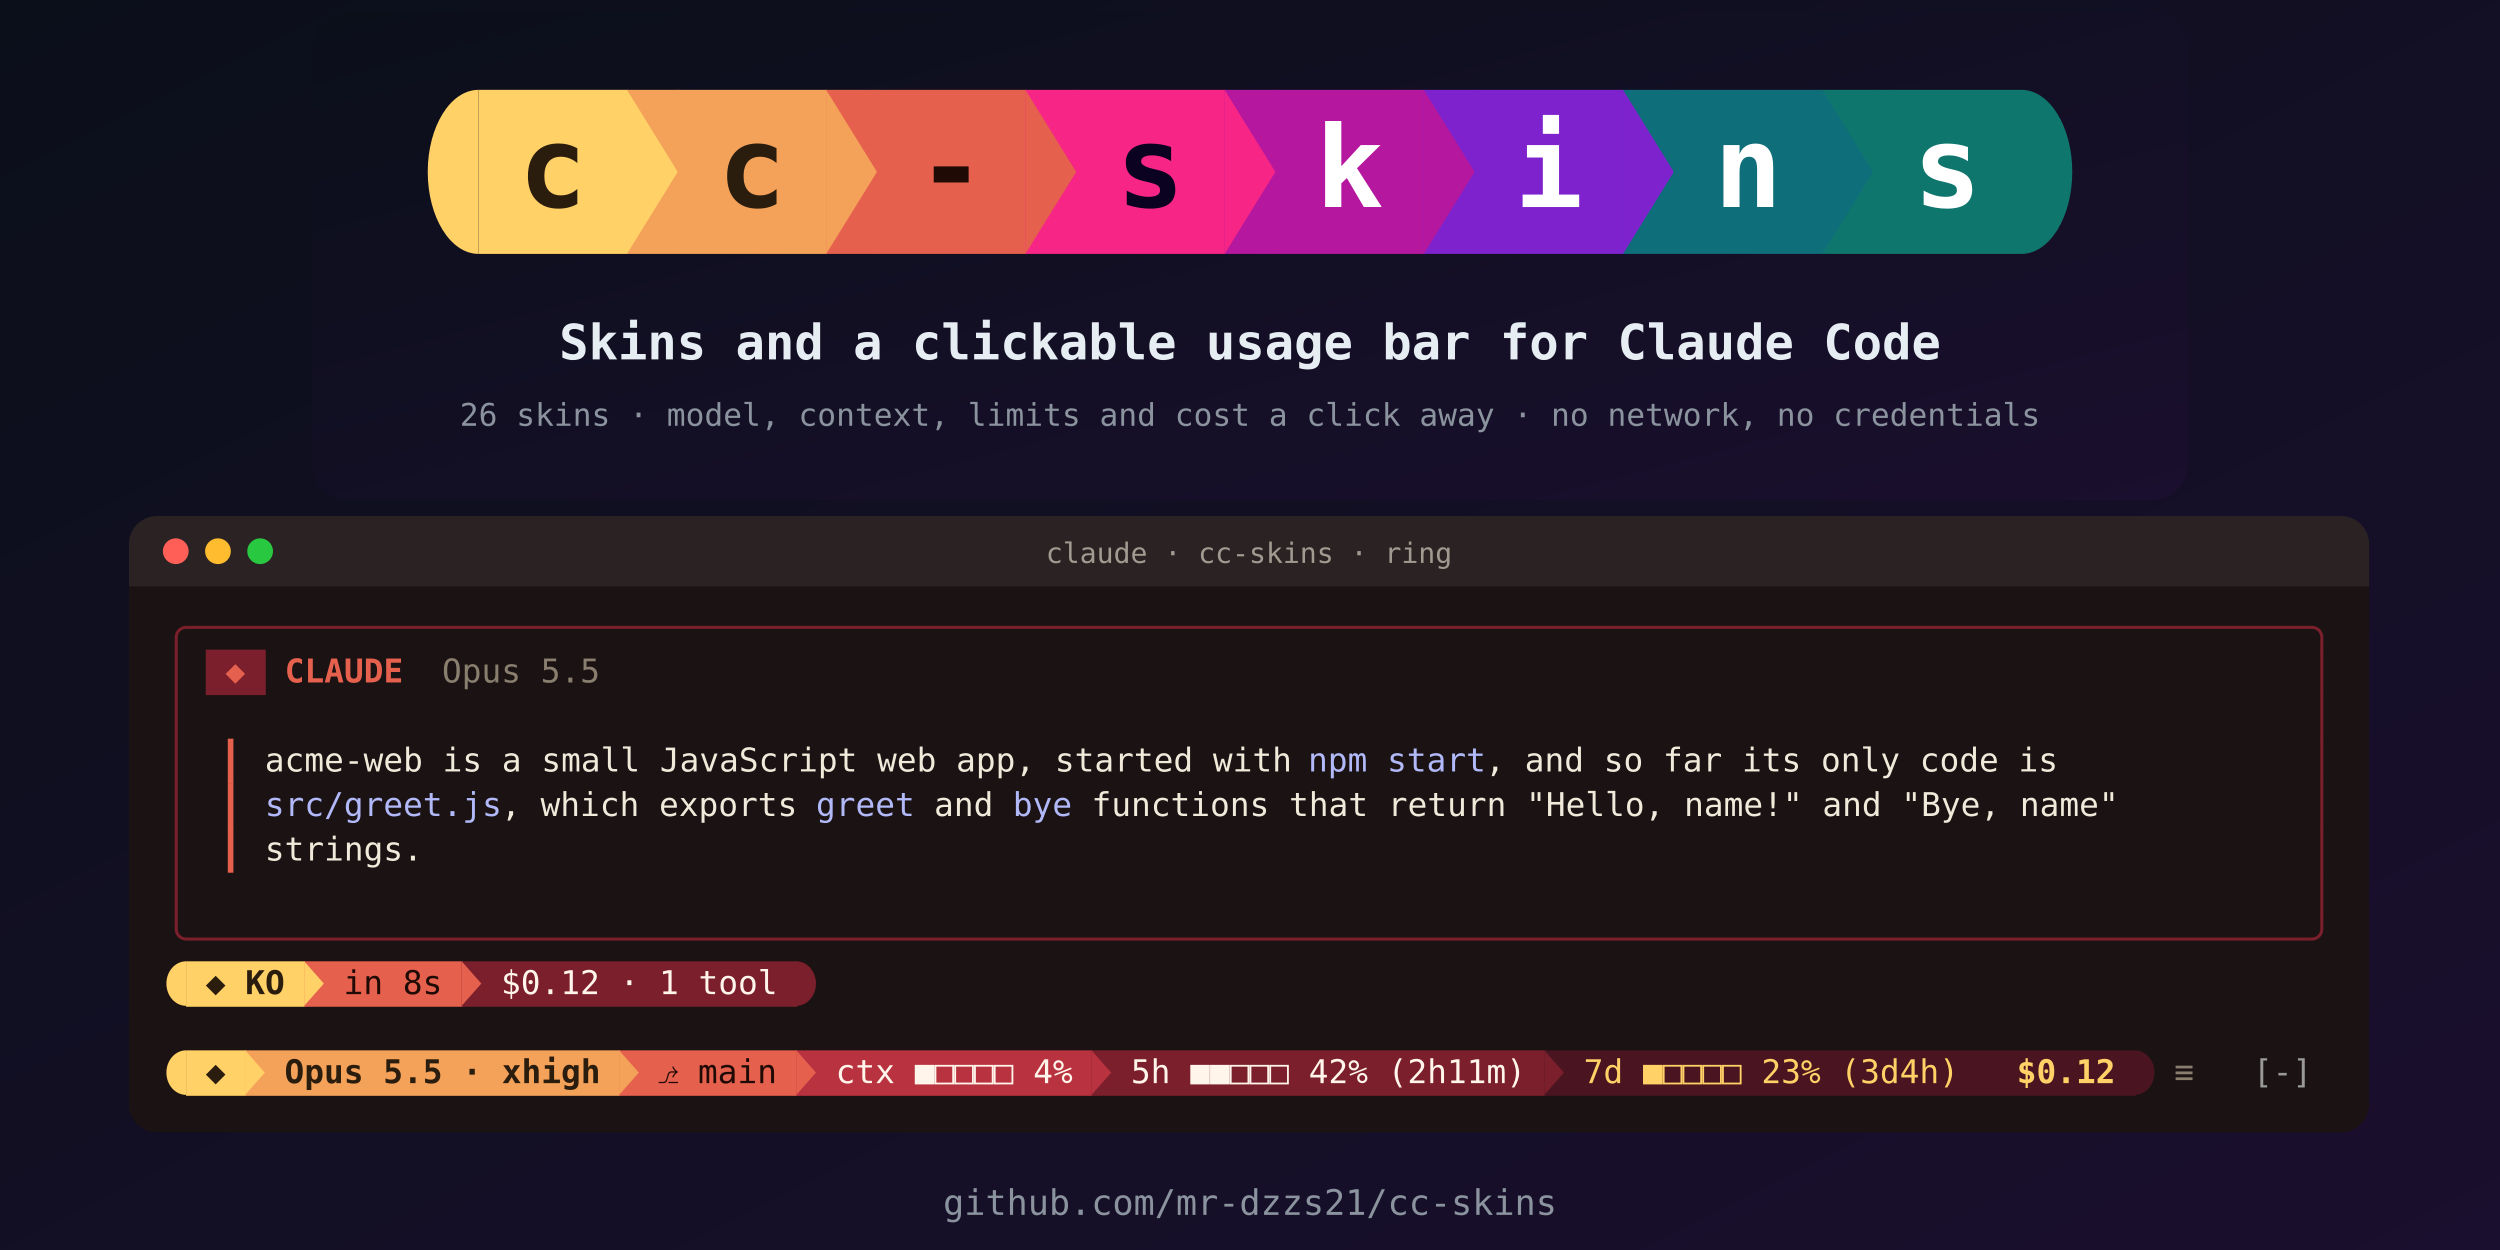
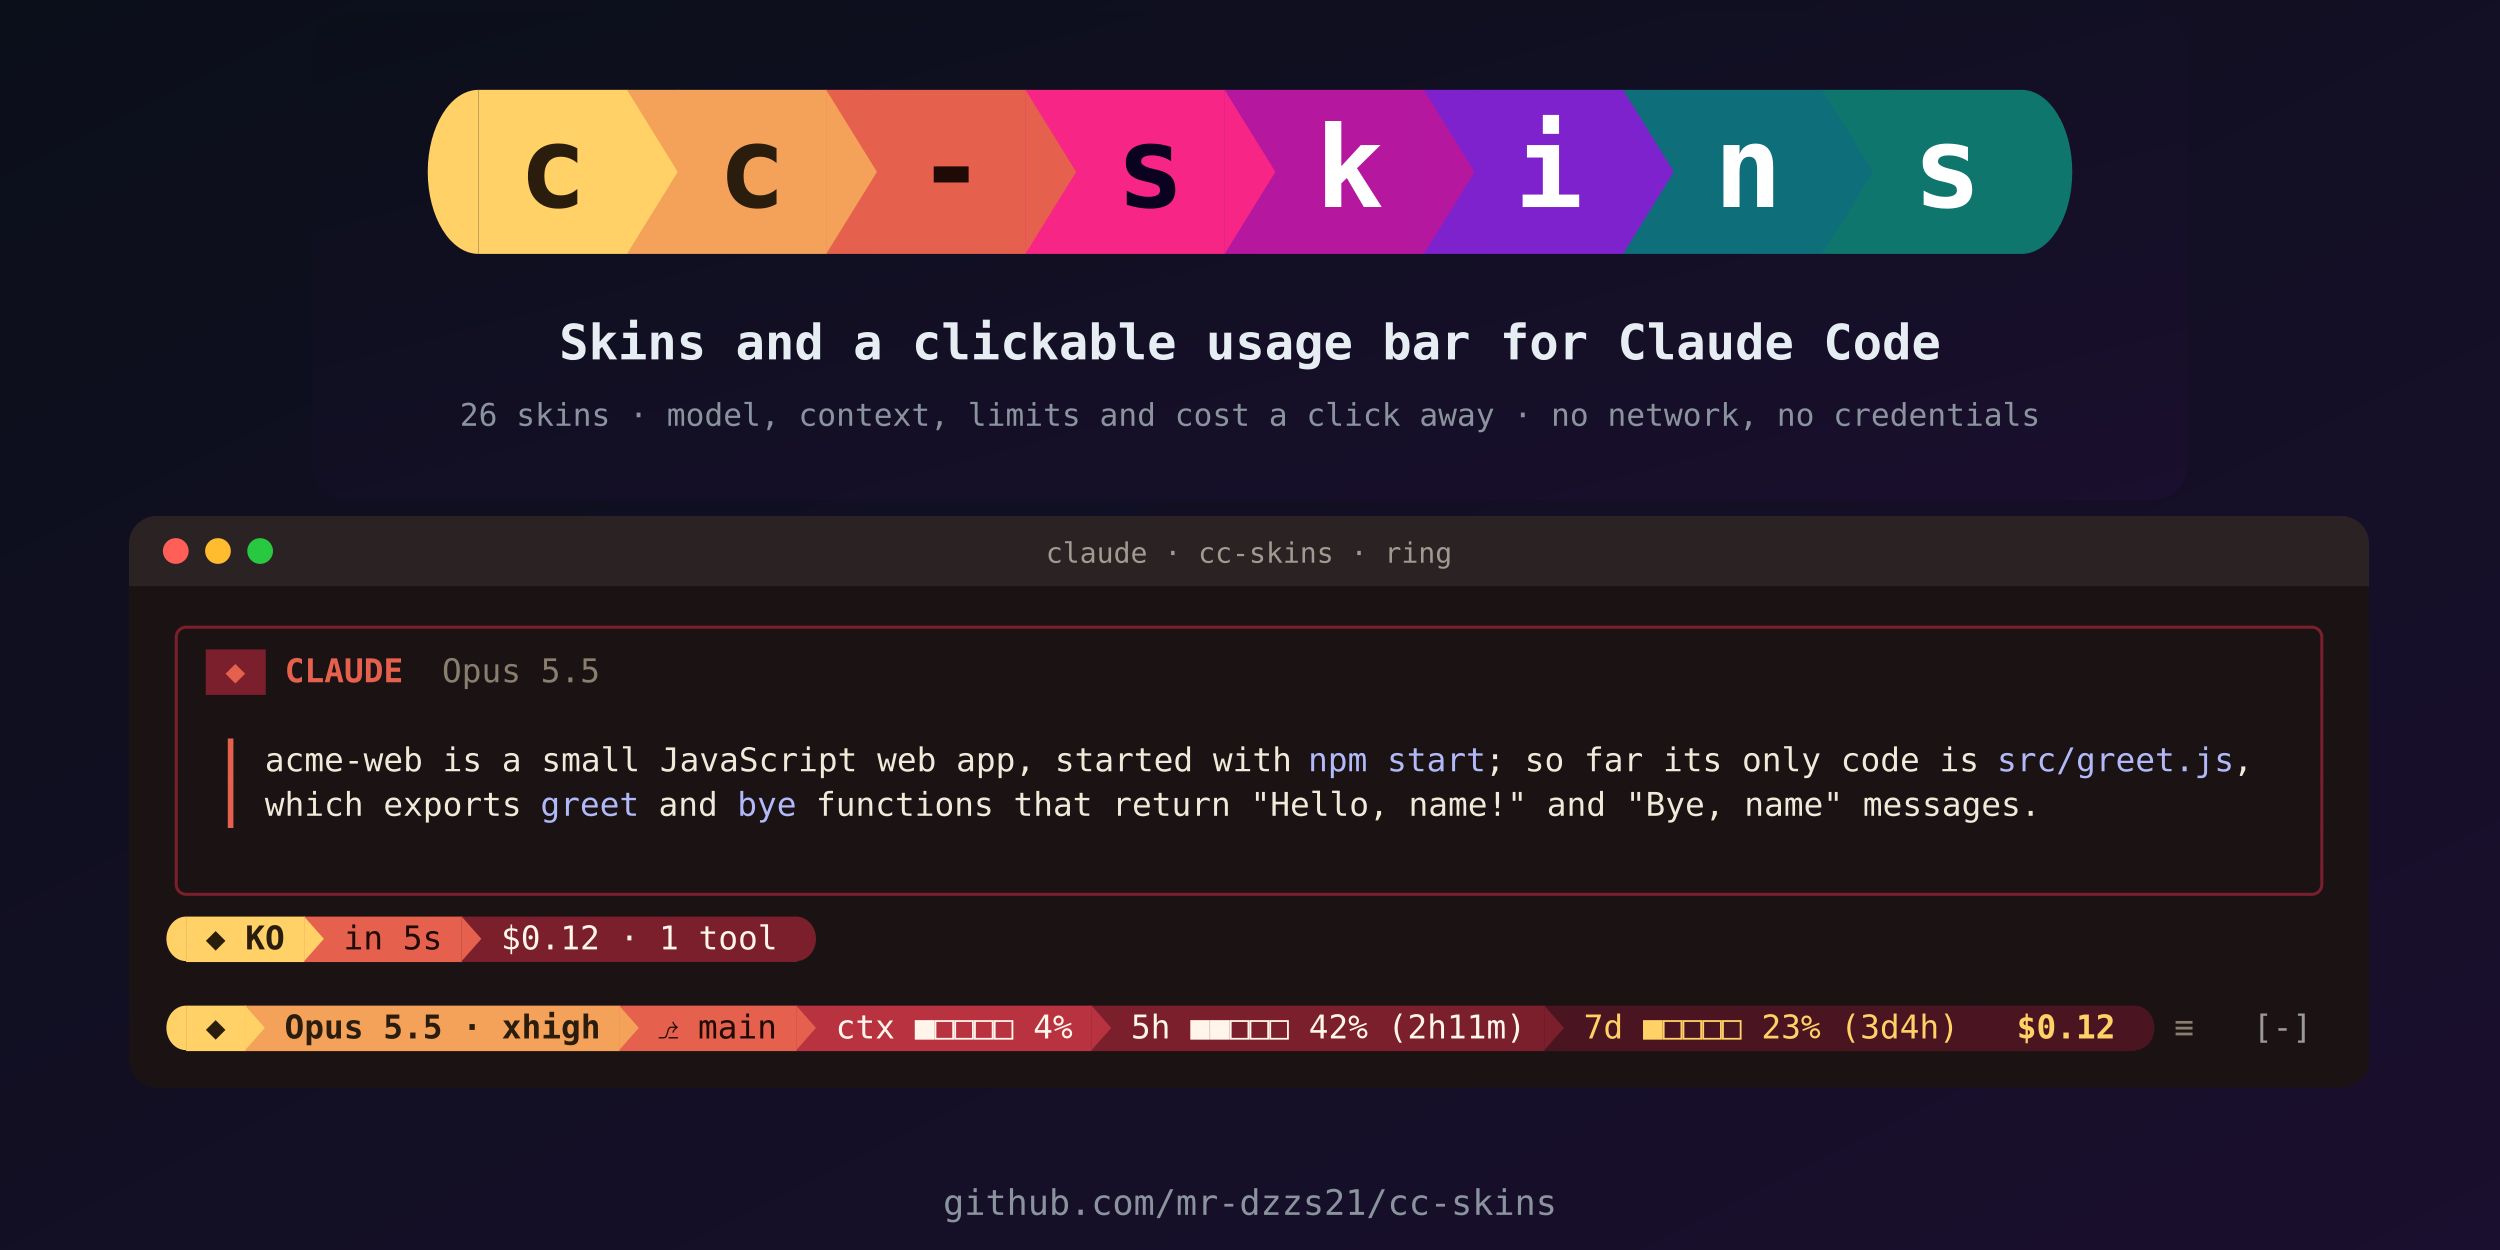
<svg xmlns="http://www.w3.org/2000/svg" width="1280" height="640" viewBox="0 0 1280 640" font-family="'JetBrains Mono','SF Mono',Menlo,Consolas,monospace">
  <defs>
    <linearGradient id="bg" x1="0" y1="0" x2="1" y2="1">
      <stop offset="0" stop-color="#0b0f1a" />
      <stop offset="1" stop-color="#1a0f2e" />
    </linearGradient>
  </defs>
  <rect width="1280" height="640" fill="url(#bg)" />
  <svg x="160" y="6" width="960" height="250" viewBox="0 0 960 250">
    <defs>
      <linearGradient id="night" x1="0" y1="0" x2="1" y2="1">
        <stop offset="0" stop-color="#0b0f1a" />
        <stop offset="1" stop-color="#1a0f2e" />
      </linearGradient>
    </defs>
    <rect width="960" height="250" rx="18" fill="url(#night)" />
    <path d="M85 40A26 42 0 0 0 85 124Z" fill="#ffd166" />
    <rect x="85" y="40" width="76.5" height="84" fill="#ffd166" />
    <text x="123" y="100" fill="#2b1d0e" font-size="58" font-weight="800" text-anchor="middle">c</text>
    <rect x="161" y="40" width="26.5" height="84" fill="#f4a259" />
    <path d="M161 40L187 82L161 124Z" fill="#ffd166" />
    <rect x="187" y="40" width="76.5" height="84" fill="#f4a259" />
    <text x="225" y="100" fill="#2b1d0e" font-size="58" font-weight="800" text-anchor="middle">c</text>
    <rect x="263" y="40" width="26.5" height="84" fill="#e5604d" />
    <path d="M263 40L289 82L263 124Z" fill="#f4a259" />
    <rect x="289" y="40" width="76.5" height="84" fill="#e5604d" />
    <text x="327" y="100" fill="#1f0a05" font-size="58" font-weight="800" text-anchor="middle">-</text>
    <rect x="365" y="40" width="26.5" height="84" fill="#f72585" />
    <path d="M365 40L391 82L365 124Z" fill="#e5604d" />
    <rect x="391" y="40" width="76.5" height="84" fill="#f72585" />
    <text x="429" y="100" fill="#0b0221" font-size="58" font-weight="800" text-anchor="middle">s</text>
    <rect x="467" y="40" width="26.5" height="84" fill="#b5179e" />
    <path d="M467 40L493 82L467 124Z" fill="#f72585" />
    <rect x="493" y="40" width="76.5" height="84" fill="#b5179e" />
    <text x="531" y="100" fill="#ffffff" font-size="58" font-weight="800" text-anchor="middle">k</text>
    <rect x="569" y="40" width="26.5" height="84" fill="#7e22ce" />
    <path d="M569 40L595 82L569 124Z" fill="#b5179e" />
    <rect x="595" y="40" width="76.5" height="84" fill="#7e22ce" />
    <text x="633" y="100" fill="#ffffff" font-size="58" font-weight="800" text-anchor="middle">i</text>
    <rect x="671" y="40" width="26.5" height="84" fill="#0e6e7a" />
    <path d="M671 40L697 82L671 124Z" fill="#7e22ce" />
    <rect x="697" y="40" width="76.5" height="84" fill="#0e6e7a" />
    <text x="735" y="100" fill="#ffffff" font-size="58" font-weight="800" text-anchor="middle">n</text>
    <rect x="773" y="40" width="26.5" height="84" fill="#0f766e" />
    <path d="M773 40L799 82L773 124Z" fill="#0e6e7a" />
    <rect x="799" y="40" width="76.5" height="84" fill="#0f766e" />
    <text x="837" y="100" fill="#ffffff" font-size="58" font-weight="800" text-anchor="middle">s</text>
    <path d="M875 40A26 42 0 0 1 875 124Z" fill="#0f766e" />
    <text x="480" y="178" fill="#e6edf3" font-size="25" font-weight="700" text-anchor="middle">Skins and a clickable usage bar for Claude Code</text>
    <text x="480" y="212" fill="#8b949e" font-size="16" text-anchor="middle">26 skins · model, context, limits and cost a click away · no network, no credentials</text>
  </svg>
-   <svg x="66" y="264" width="1147" height="316" viewBox="0 0 956 263" font-family="'JetBrains Mono','SF Mono',Menlo,Consolas,monospace" font-size="14">
-     <rect width="956" height="263" rx="12" fill="#1a1213" />
+   <svg x="66" y="264" width="1147" height="293" viewBox="0 0 956 244" font-family="'JetBrains Mono','SF Mono',Menlo,Consolas,monospace" font-size="14">
+     <rect width="956" height="244" rx="12" fill="#1a1213" />
    <path d="M0 12a12 12 0 0 1 12-12h932a12 12 0 0 1 12 12v18H0Z" fill="#f1e9da" opacity=".08" />
    <circle cx="20" cy="15" r="5.5" fill="#ff5f57" />
    <circle cx="38" cy="15" r="5.5" fill="#febc2e" />
    <circle cx="56" cy="15" r="5.5" fill="#28c840" />
    <text x="478" y="20" fill="#f1e9da" opacity=".6" text-anchor="middle" font-size="12">claude · cc-skins · ring</text>
    <path d="M24.4 47.5h907.4" stroke="#7a1f2b" stroke-width="1.3" />
    <path d="M20.2 57.2V51.7a4.2 4.2 0 0 1 4.2 -4.2H24.6" stroke="#7a1f2b" stroke-width="1.3" fill="none" />
    <path d="M931.4 47.5H931.6a4.2 4.2 0 0 1 4.2 4.2V57.2" stroke="#7a1f2b" stroke-width="1.3" fill="none" />
    <rect x="32.8" y="57.0" width="25.6" height="19.4" fill="#7a1f2b" />
    <path d="M20.2 57.0v19.2" stroke="#7a1f2b" stroke-width="1.3" fill="none" />
    <path d="M935.8 57.0v19.2" stroke="#7a1f2b" stroke-width="1.3" fill="none" />
    <text x="41.2" y="71.0" fill="#e5604d" font-weight="700" textLength="75.6" lengthAdjust="spacingAndGlyphs" xml:space="preserve">◆  CLAUDE</text>
    <text x="133.6" y="71.0" fill="#8a7f6e" textLength="67.2" lengthAdjust="spacingAndGlyphs" xml:space="preserve">Opus 5.5</text>
    <path d="M20.2 76.0v19.2" stroke="#7a1f2b" stroke-width="1.3" fill="none" />
    <path d="M935.8 76.0v19.2" stroke="#7a1f2b" stroke-width="1.3" fill="none" />
    <path d="M20.2 95.0v19.2" stroke="#7a1f2b" stroke-width="1.3" fill="none" />
    <rect x="42.2" y="95.0" width="2.4" height="19.2" fill="#e5604d" />
    <path d="M935.8 95.0v19.2" stroke="#7a1f2b" stroke-width="1.3" fill="none" />
    <text x="58.0" y="109.0" fill="#f1e9da" textLength="436.8" lengthAdjust="spacingAndGlyphs" xml:space="preserve">acme-web is a small JavaScript web app, started with</text>
    <text x="503.2" y="109.0" fill="#b1b9f9" textLength="75.6" lengthAdjust="spacingAndGlyphs" xml:space="preserve">npm start</text>
-     <text x="578.8" y="109.0" fill="#f1e9da" textLength="243.6" lengthAdjust="spacingAndGlyphs" xml:space="preserve">, and so far its only code is</text>
+     <text x="578.8" y="109.0" fill="#f1e9da" textLength="210.0" lengthAdjust="spacingAndGlyphs" xml:space="preserve">; so far its only code is</text>
+     <text x="797.2" y="109.0" fill="#b1b9f9" textLength="100.8" lengthAdjust="spacingAndGlyphs" xml:space="preserve">src/greet.js</text>
+     <text x="898.0" y="109.0" fill="#f1e9da" textLength="8.4" lengthAdjust="spacingAndGlyphs" xml:space="preserve">,</text>
    <path d="M20.2 114.0v19.2" stroke="#7a1f2b" stroke-width="1.3" fill="none" />
    <rect x="42.2" y="114.0" width="2.4" height="19.2" fill="#e5604d" />
    <path d="M935.8 114.0v19.2" stroke="#7a1f2b" stroke-width="1.3" fill="none" />
-     <text x="58.0" y="128.0" fill="#b1b9f9" textLength="100.8" lengthAdjust="spacingAndGlyphs" xml:space="preserve">src/greet.js</text>
-     <text x="158.8" y="128.0" fill="#f1e9da" textLength="126.0" lengthAdjust="spacingAndGlyphs" xml:space="preserve">, which exports</text>
-     <text x="293.2" y="128.0" fill="#b1b9f9" textLength="42.0" lengthAdjust="spacingAndGlyphs" xml:space="preserve">greet</text>
-     <text x="343.6" y="128.0" fill="#f1e9da" textLength="25.2" lengthAdjust="spacingAndGlyphs" xml:space="preserve">and</text>
-     <text x="377.2" y="128.0" fill="#b1b9f9" textLength="25.2" lengthAdjust="spacingAndGlyphs" xml:space="preserve">bye</text>
-     <text x="410.8" y="128.0" fill="#f1e9da" textLength="436.8" lengthAdjust="spacingAndGlyphs" xml:space="preserve">functions that return "Hello, name!" and "Bye, name"</text>
+     <text x="58.0" y="128.0" fill="#f1e9da" textLength="109.2" lengthAdjust="spacingAndGlyphs" xml:space="preserve">which exports</text>
+     <text x="175.6" y="128.0" fill="#b1b9f9" textLength="42.0" lengthAdjust="spacingAndGlyphs" xml:space="preserve">greet</text>
+     <text x="226.0" y="128.0" fill="#f1e9da" textLength="25.2" lengthAdjust="spacingAndGlyphs" xml:space="preserve">and</text>
+     <text x="259.6" y="128.0" fill="#b1b9f9" textLength="25.2" lengthAdjust="spacingAndGlyphs" xml:space="preserve">bye</text>
+     <text x="293.2" y="128.0" fill="#f1e9da" textLength="520.8" lengthAdjust="spacingAndGlyphs" xml:space="preserve">functions that return "Hello, name!" and "Bye, name" messages.</text>
    <path d="M20.2 133.0v19.2" stroke="#7a1f2b" stroke-width="1.3" fill="none" />
-     <rect x="42.2" y="133.0" width="2.4" height="19.2" fill="#e5604d" />
    <path d="M935.8 133.0v19.2" stroke="#7a1f2b" stroke-width="1.3" fill="none" />
-     <text x="58.0" y="147.0" fill="#f1e9da" textLength="67.2" lengthAdjust="spacingAndGlyphs" xml:space="preserve">strings.</text>
-     <path d="M20.2 152.0v19.2" stroke="#7a1f2b" stroke-width="1.3" fill="none" />
-     <path d="M935.8 152.0v19.2" stroke="#7a1f2b" stroke-width="1.3" fill="none" />
-     <path d="M24.4 180.5h907.4" stroke="#7a1f2b" stroke-width="1.3" />
-     <path d="M20.2 170.8V176.3a4.2 4.2 0 0 0 4.2 4.2H24.6" stroke="#7a1f2b" stroke-width="1.3" fill="none" />
-     <path d="M931.4 180.5H931.6a4.2 4.2 0 0 0 4.2 -4.2V170.8" stroke="#7a1f2b" stroke-width="1.3" fill="none" />
-     <rect x="24.4" y="190.0" width="50.8" height="19.4" fill="#ffd166" />
-     <rect x="74.8" y="190.0" width="67.6" height="19.4" fill="#e5604d" />
-     <rect x="142.0" y="190.0" width="143.2" height="19.4" fill="#7a1f2b" />
-     <path d="M24.4 190.0A8.4 9.5 0 0 0 24.4 209.0Z" fill="#ffd166" />
-     <path d="M74.8 190.0L83.2 199.5L74.8 209.0Z" fill="#ffd166" />
-     <path d="M142.0 190.0L150.4 199.5L142.0 209.0Z" fill="#e5604d" />
-     <path d="M284.8 190.0A8.4 9.5 0 0 1 284.8 209.0Z" fill="#7a1f2b" />
-     <text x="32.8" y="204.0" fill="#2b1d0e" font-weight="700" textLength="33.6" lengthAdjust="spacingAndGlyphs" xml:space="preserve">◆ KO</text>
-     <text x="91.6" y="204.0" fill="#1f0a05" textLength="42.0" lengthAdjust="spacingAndGlyphs" xml:space="preserve">in 8s</text>
-     <text x="158.8" y="204.0" fill="#fff5eb" textLength="117.6" lengthAdjust="spacingAndGlyphs" xml:space="preserve">$0.12 · 1 tool</text>
-     <rect x="24.4" y="228.0" width="25.6" height="19.4" fill="#ffd166" />
-     <rect x="49.6" y="228.0" width="160.0" height="19.4" fill="#f4a259" />
-     <rect x="209.2" y="228.0" width="76.0" height="19.4" fill="#e5604d" />
-     <rect x="284.8" y="228.0" width="126.4" height="19.4" fill="#b8323f" />
-     <rect x="410.8" y="228.0" width="193.6" height="19.4" fill="#7a1f2b" />
-     <rect x="604.0" y="228.0" width="252.4" height="19.4" fill="#4a1520" />
-     <path d="M24.4 228.0A8.4 9.5 0 0 0 24.4 247.0Z" fill="#ffd166" />
-     <path d="M49.6 228.0L58.0 237.5L49.6 247.0Z" fill="#ffd166" />
-     <path d="M209.2 228.0L217.6 237.5L209.2 247.0Z" fill="#f4a259" />
-     <path d="M284.8 228.0L293.2 237.5L284.8 247.0Z" fill="#e5604d" />
-     <path d="M410.8 228.0L419.2 237.5L410.8 247.0Z" fill="#b8323f" />
-     <path d="M604.0 228.0L612.4 237.5L604.0 247.0Z" fill="#7a1f2b" />
-     <path d="M788.8 228.0L797.2 237.5L788.8 247.0Z" fill="#4a1520" />
-     <path d="M856.0 228.0A8.4 9.5 0 0 1 856.0 247.0Z" fill="#4a1520" />
-     <text x="32.8" y="242.0" fill="#2b1d0e" font-weight="700" textLength="8.4" lengthAdjust="spacingAndGlyphs" xml:space="preserve">◆</text>
-     <text x="66.4" y="242.0" fill="#2b1d0e" font-weight="700" textLength="134.4" lengthAdjust="spacingAndGlyphs" xml:space="preserve">Opus 5.5 · xhigh</text>
-     <text x="226.0" y="242.0" fill="#1f0a05" textLength="50.4" lengthAdjust="spacingAndGlyphs" xml:space="preserve">⎇ main</text>
-     <text x="301.6" y="242.0" fill="#fff5eb" textLength="100.8" lengthAdjust="spacingAndGlyphs" xml:space="preserve">ctx ■□□□□ 4%</text>
-     <text x="427.6" y="242.0" fill="#fff5eb" textLength="168.0" lengthAdjust="spacingAndGlyphs" xml:space="preserve">5h ■■□□□ 42% (2h11m)</text>
-     <text x="620.8" y="242.0" fill="#ffd166" textLength="159.6" lengthAdjust="spacingAndGlyphs" xml:space="preserve">7d ■□□□□ 23% (3d4h)</text>
-     <text x="805.6" y="242.0" fill="#ffd166" font-weight="700" textLength="42.0" lengthAdjust="spacingAndGlyphs" xml:space="preserve">$0.12</text>
-     <text x="872.8" y="242.0" fill="#8a7f6e" textLength="8.4" lengthAdjust="spacingAndGlyphs" xml:space="preserve">≡</text>
-     <text x="906.4" y="242.0" fill="#999999" textLength="25.2" lengthAdjust="spacingAndGlyphs" xml:space="preserve">[-]</text>
+     <path d="M24.4 161.5h907.4" stroke="#7a1f2b" stroke-width="1.3" />
+     <path d="M20.2 151.8V157.3a4.2 4.2 0 0 0 4.2 4.2H24.6" stroke="#7a1f2b" stroke-width="1.3" fill="none" />
+     <path d="M931.4 161.5H931.6a4.2 4.2 0 0 0 4.2 -4.2V151.8" stroke="#7a1f2b" stroke-width="1.3" fill="none" />
+     <rect x="24.4" y="171.0" width="50.8" height="19.4" fill="#ffd166" />
+     <rect x="74.8" y="171.0" width="67.6" height="19.4" fill="#e5604d" />
+     <rect x="142.0" y="171.0" width="143.2" height="19.4" fill="#7a1f2b" />
+     <path d="M24.4 171.0A8.4 9.5 0 0 0 24.4 190.0Z" fill="#ffd166" />
+     <path d="M74.8 171.0L83.2 180.5L74.8 190.0Z" fill="#ffd166" />
+     <path d="M142.0 171.0L150.4 180.5L142.0 190.0Z" fill="#e5604d" />
+     <path d="M284.8 171.0A8.4 9.5 0 0 1 284.8 190.0Z" fill="#7a1f2b" />
+     <text x="32.8" y="185.0" fill="#2b1d0e" font-weight="700" textLength="33.6" lengthAdjust="spacingAndGlyphs" xml:space="preserve">◆ KO</text>
+     <text x="91.6" y="185.0" fill="#1f0a05" textLength="42.0" lengthAdjust="spacingAndGlyphs" xml:space="preserve">in 5s</text>
+     <text x="158.8" y="185.0" fill="#fff5eb" textLength="117.6" lengthAdjust="spacingAndGlyphs" xml:space="preserve">$0.12 · 1 tool</text>
+     <rect x="24.4" y="209.0" width="25.6" height="19.4" fill="#ffd166" />
+     <rect x="49.6" y="209.0" width="160.0" height="19.4" fill="#f4a259" />
+     <rect x="209.2" y="209.0" width="76.0" height="19.4" fill="#e5604d" />
+     <rect x="284.8" y="209.0" width="126.4" height="19.4" fill="#b8323f" />
+     <rect x="410.8" y="209.0" width="193.6" height="19.4" fill="#7a1f2b" />
+     <rect x="604.0" y="209.0" width="252.4" height="19.4" fill="#4a1520" />
+     <path d="M24.4 209.0A8.4 9.5 0 0 0 24.4 228.0Z" fill="#ffd166" />
+     <path d="M49.6 209.0L58.0 218.5L49.6 228.0Z" fill="#ffd166" />
+     <path d="M209.2 209.0L217.6 218.5L209.2 228.0Z" fill="#f4a259" />
+     <path d="M284.8 209.0L293.2 218.5L284.8 228.0Z" fill="#e5604d" />
+     <path d="M410.8 209.0L419.2 218.5L410.8 228.0Z" fill="#b8323f" />
+     <path d="M604.0 209.0L612.4 218.5L604.0 228.0Z" fill="#7a1f2b" />
+     <path d="M788.8 209.0L797.2 218.5L788.8 228.0Z" fill="#4a1520" />
+     <path d="M856.0 209.0A8.4 9.5 0 0 1 856.0 228.0Z" fill="#4a1520" />
+     <text x="32.8" y="223.0" fill="#2b1d0e" font-weight="700" textLength="8.4" lengthAdjust="spacingAndGlyphs" xml:space="preserve">◆</text>
+     <text x="66.4" y="223.0" fill="#2b1d0e" font-weight="700" textLength="134.4" lengthAdjust="spacingAndGlyphs" xml:space="preserve">Opus 5.5 · xhigh</text>
+     <text x="226.0" y="223.0" fill="#1f0a05" textLength="50.4" lengthAdjust="spacingAndGlyphs" xml:space="preserve">⎇ main</text>
+     <text x="301.6" y="223.0" fill="#fff5eb" textLength="100.8" lengthAdjust="spacingAndGlyphs" xml:space="preserve">ctx ■□□□□ 4%</text>
+     <text x="427.6" y="223.0" fill="#fff5eb" textLength="168.0" lengthAdjust="spacingAndGlyphs" xml:space="preserve">5h ■■□□□ 42% (2h11m)</text>
+     <text x="620.8" y="223.0" fill="#ffd166" textLength="159.6" lengthAdjust="spacingAndGlyphs" xml:space="preserve">7d ■□□□□ 23% (3d4h)</text>
+     <text x="805.6" y="223.0" fill="#ffd166" font-weight="700" textLength="42.0" lengthAdjust="spacingAndGlyphs" xml:space="preserve">$0.12</text>
+     <text x="872.8" y="223.0" fill="#8a7f6e" textLength="8.4" lengthAdjust="spacingAndGlyphs" xml:space="preserve">≡</text>
+     <text x="906.4" y="223.0" fill="#999999" textLength="25.2" lengthAdjust="spacingAndGlyphs" xml:space="preserve">[-]</text>
  </svg>
  <text x="640" y="622" fill="#8b949e" font-size="18" text-anchor="middle">github.com/mr-dzzs21/cc-skins</text>
</svg>
